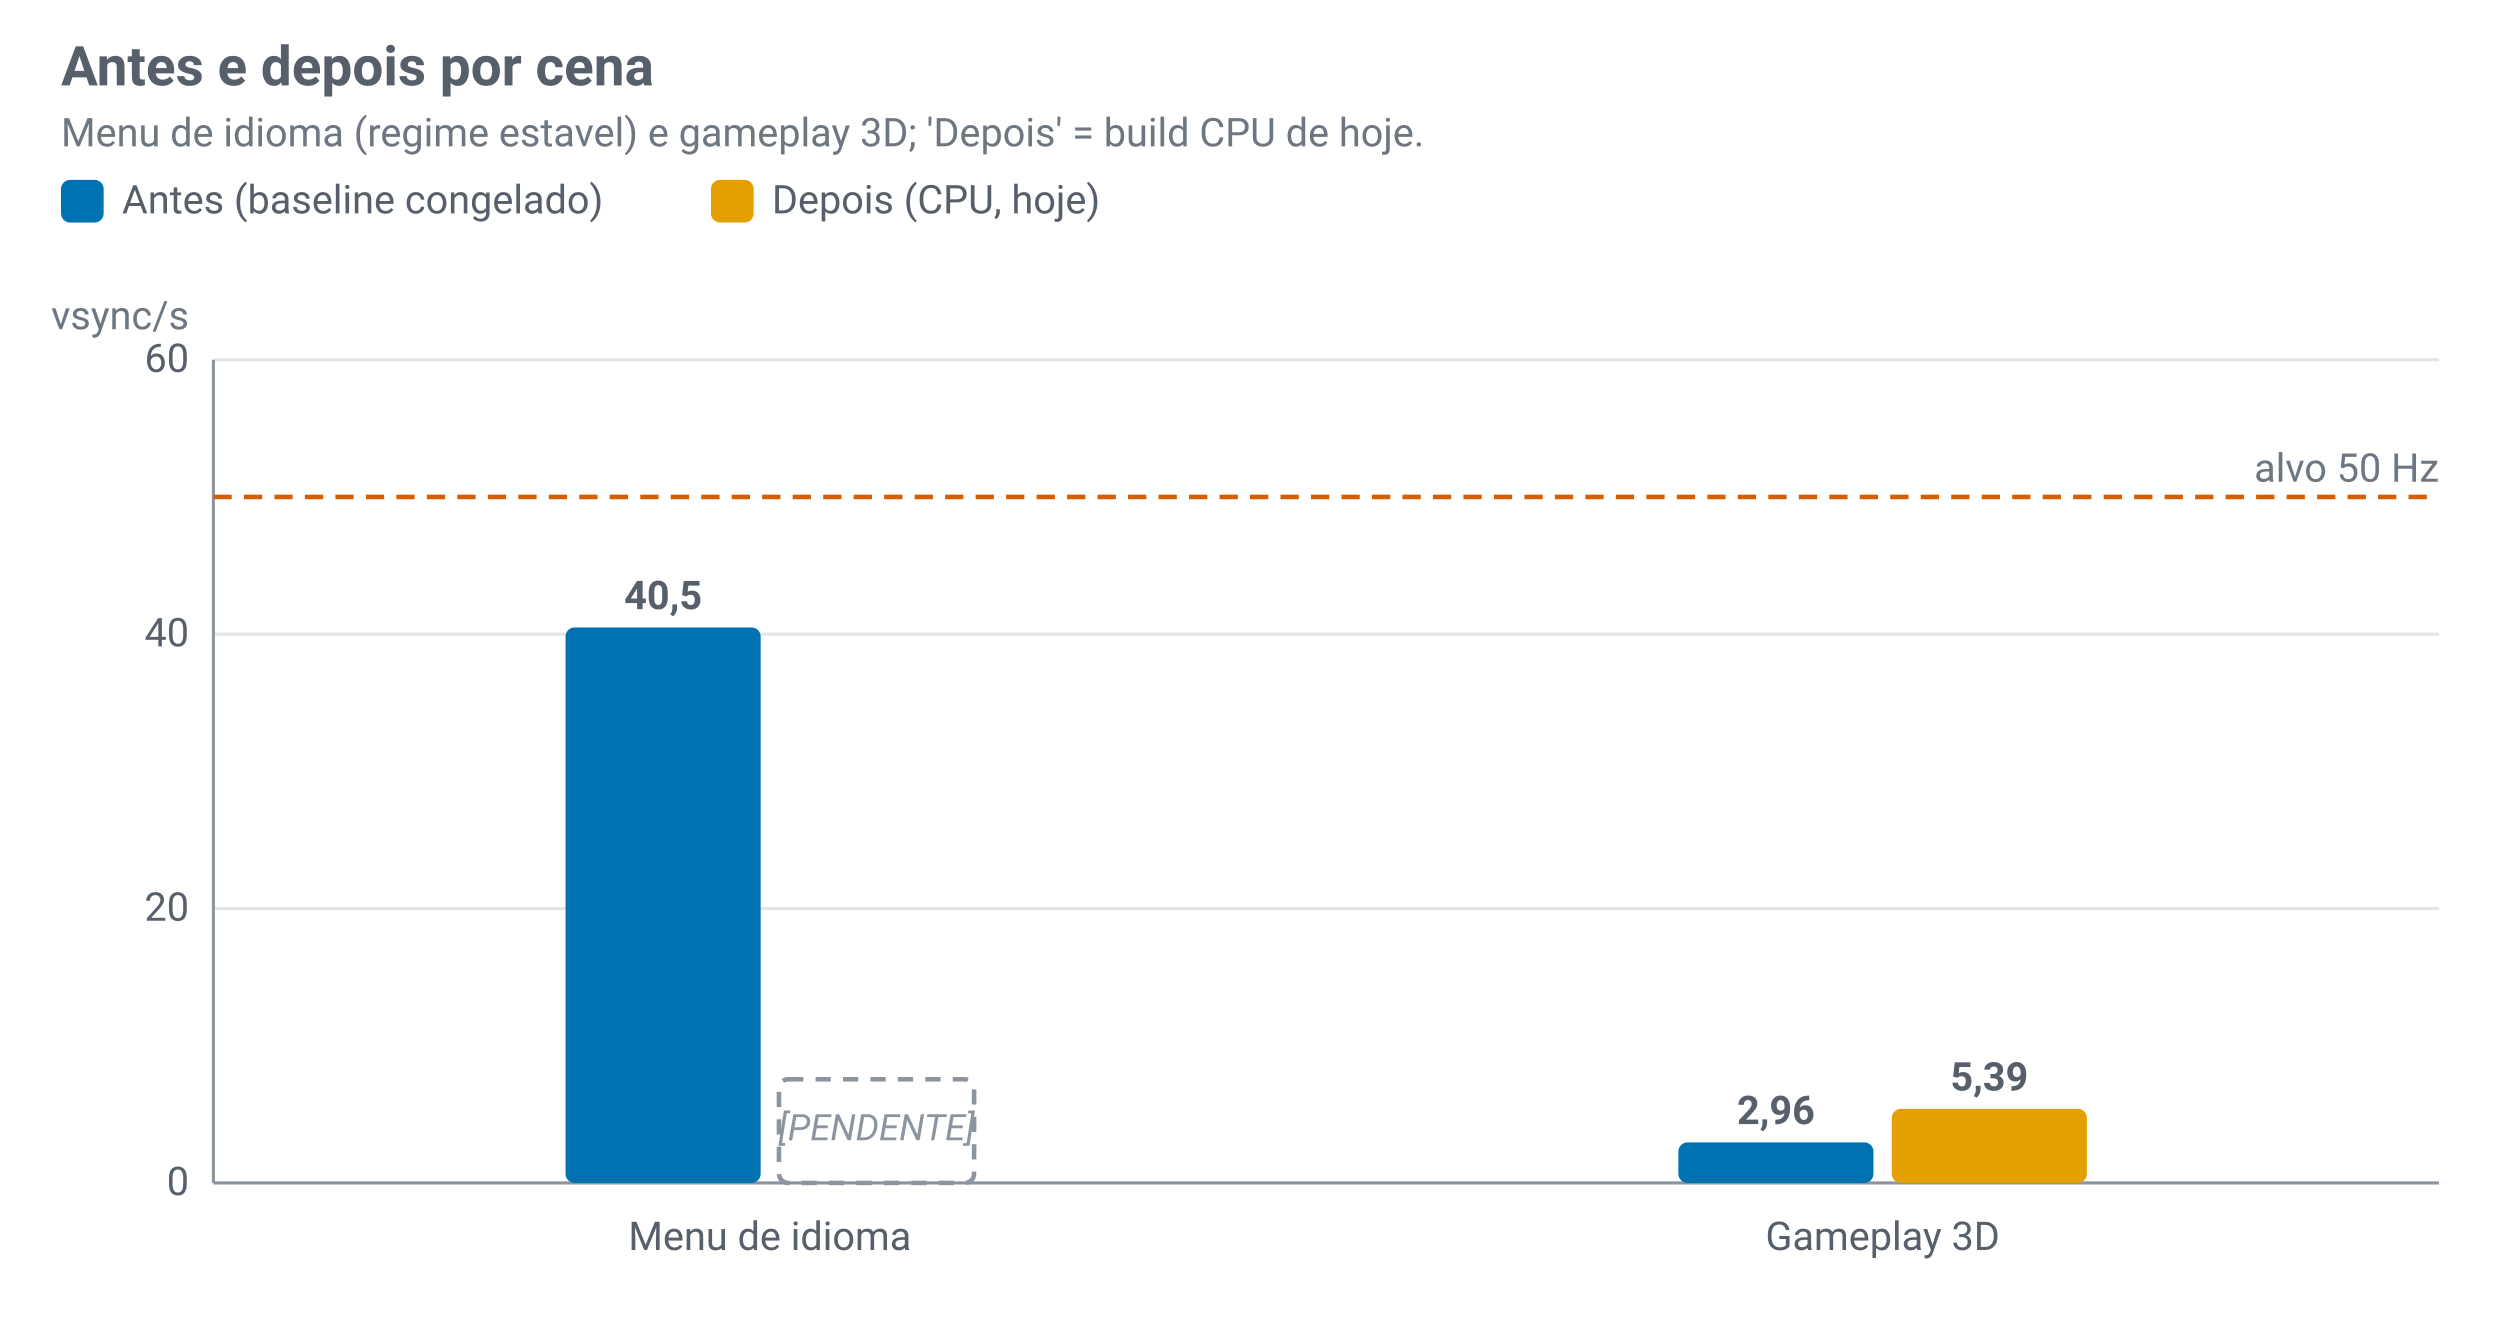
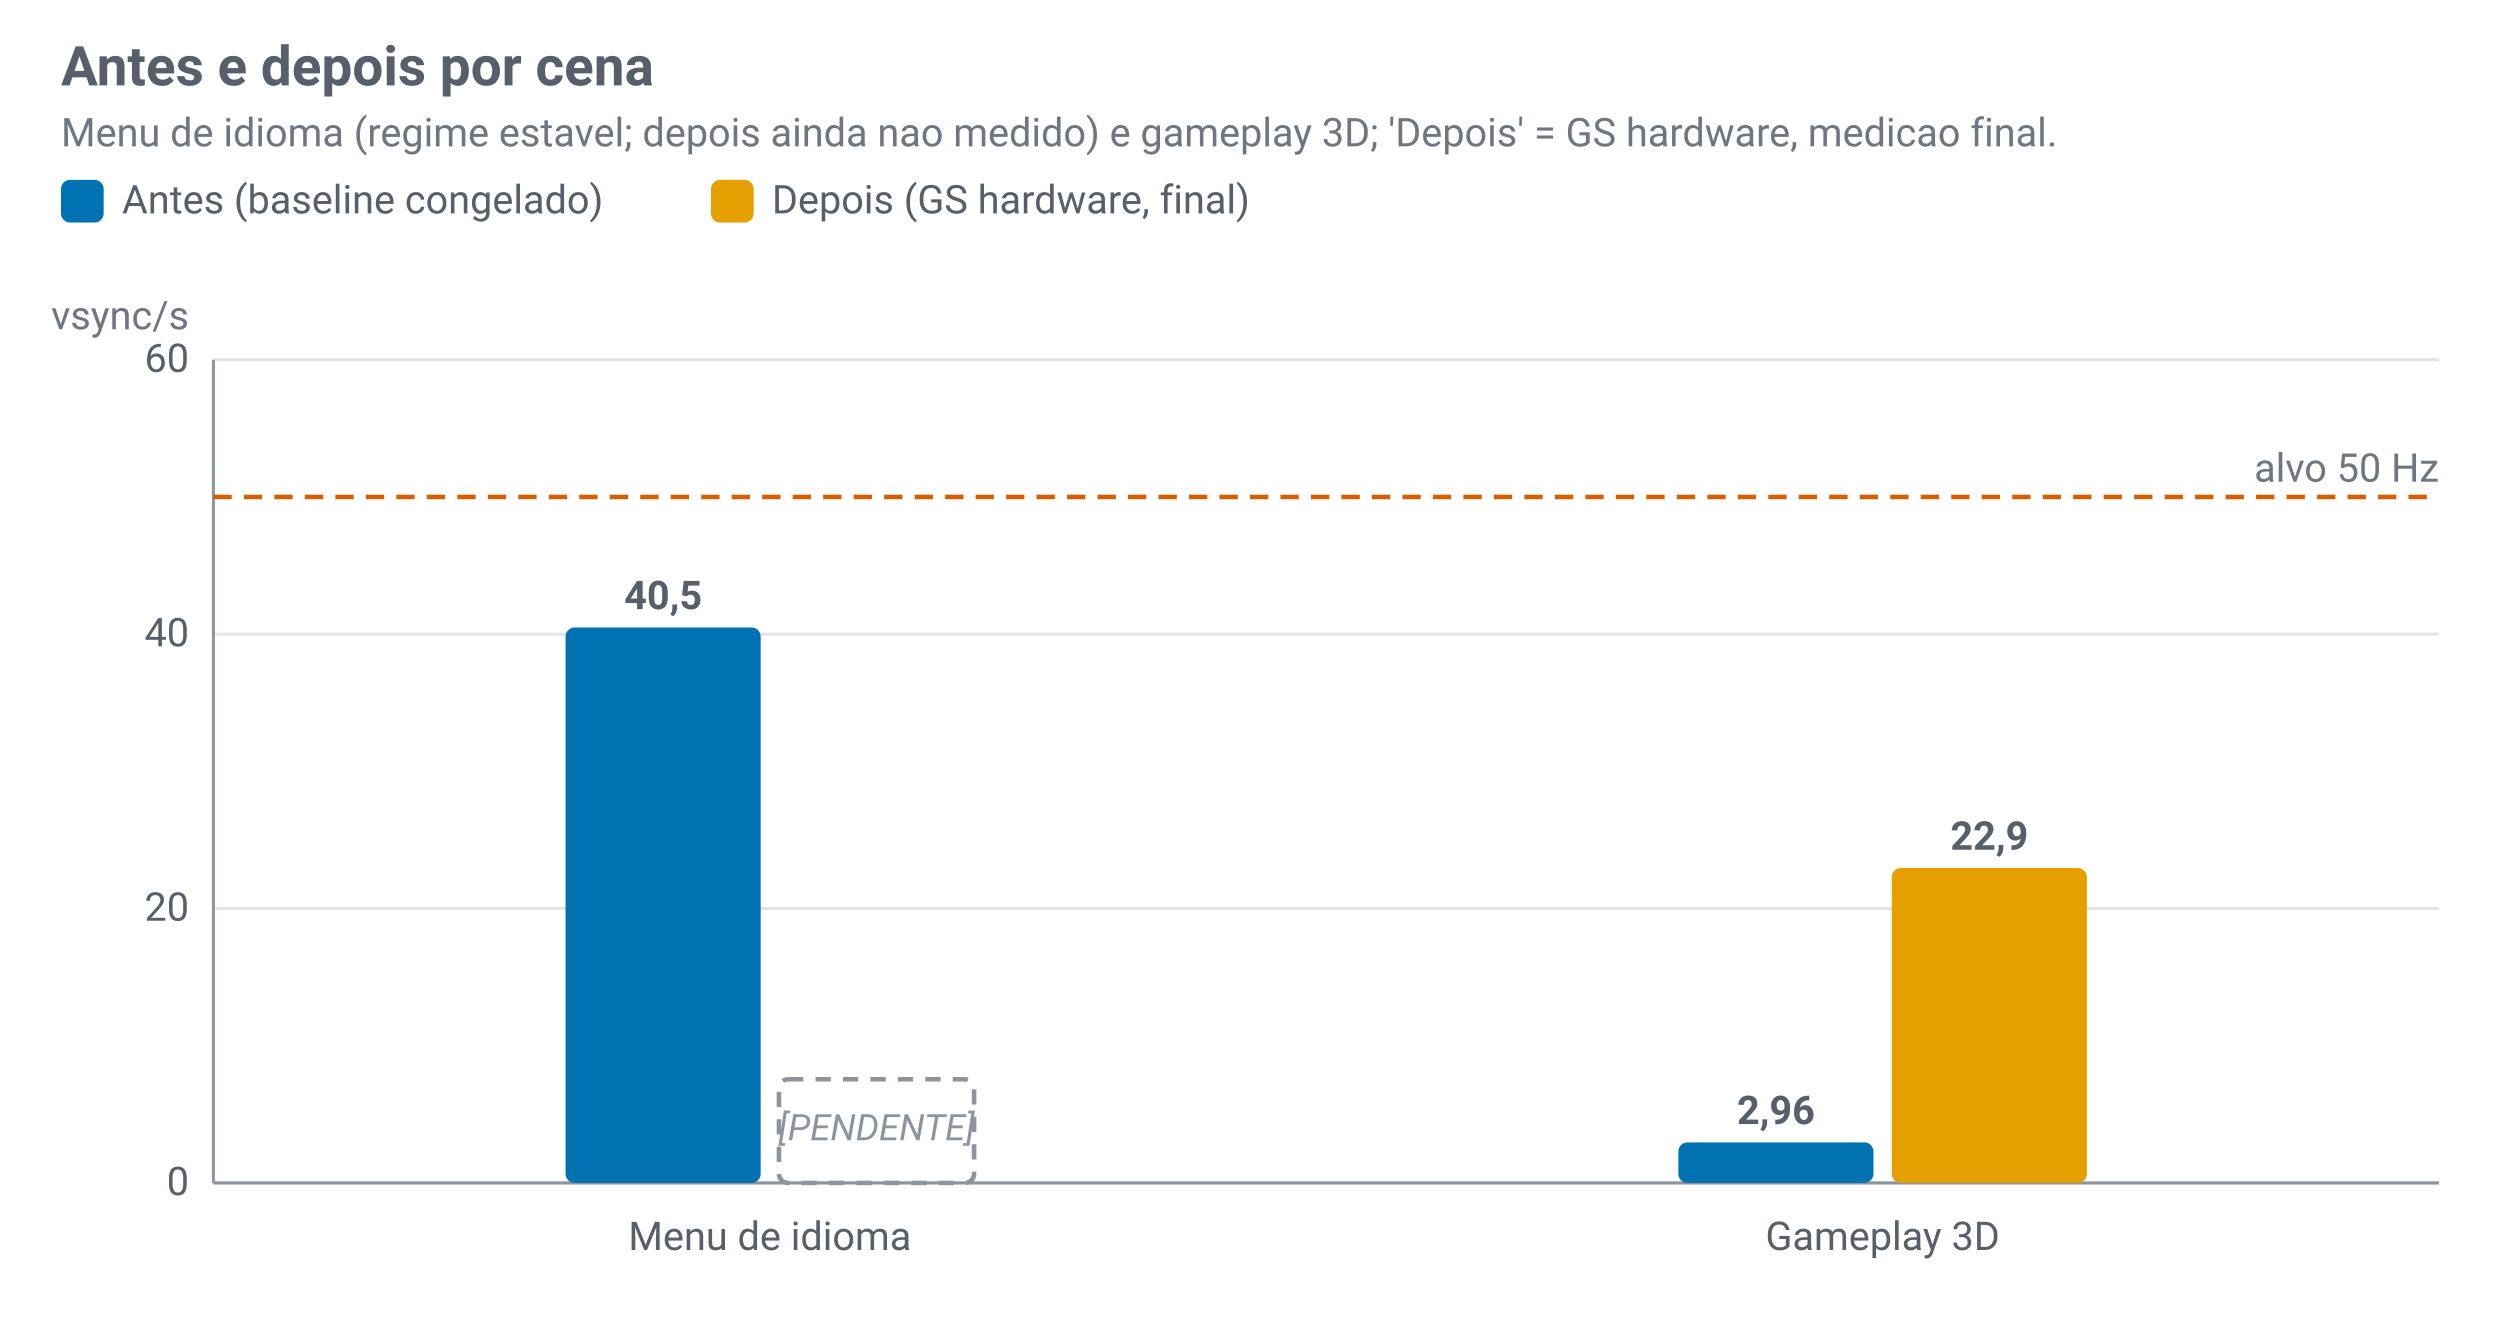
<svg xmlns="http://www.w3.org/2000/svg" width="820" height="438" viewBox="0 0 820 438" role="img" aria-labelledby="t d">
  <style>
.t{font:600 18px system-ui, -apple-system, 'Segoe UI', Roboto, Helvetica, Arial, sans-serif;fill:#57606a} .s{font:13px system-ui, -apple-system, 'Segoe UI', Roboto, Helvetica, Arial, sans-serif;fill:#6e7781}
.l{font:13px system-ui, -apple-system, 'Segoe UI', Roboto, Helvetica, Arial, sans-serif;fill:#57606a} .v{font:600 13px system-ui, -apple-system, 'Segoe UI', Roboto, Helvetica, Arial, sans-serif;fill:#57606a}
.p{font:italic 12px system-ui, -apple-system, 'Segoe UI', Roboto, Helvetica, Arial, sans-serif;fill:#8c959f}
.ax{stroke:#8c959f;stroke-width:1} .gr{stroke:#8c959f;stroke-opacity:.25;stroke-width:1}
.pend{fill:none;stroke:#8c959f;stroke-width:1.5;stroke-dasharray:5 4}
@media (prefers-color-scheme: dark){.t,.l,.v{fill:#c9d1d9} .s,.p{fill:#8b949e}}
</style>
  <text x="20.0" y="28.0" class="t" text-anchor="start">Antes e depois por cena</text>
-   <text x="20.0" y="48.0" class="s" text-anchor="start">Menu de idioma (regime estavel) e gameplay 3D; 'Depois' = build CPU de hoje.</text>
+   <text x="20.0" y="48.0" class="s" text-anchor="start">Menu de idioma (regime estavel; depois ainda nao medido) e gameplay 3D; 'Depois' = GS hardware, medicao final.</text>
  <rect x="20.0" y="59.0" width="14" height="14" rx="3" fill="#0072B2" />
  <text x="40.0" y="70.0" class="l" text-anchor="start">Antes (baseline congelado)</text>
  <rect x="233.2" y="59.0" width="14" height="14" rx="3" fill="#E69F00" />
-   <text x="253.2" y="70.0" class="l" text-anchor="start">Depois (CPU, hoje)</text>
+   <text x="253.2" y="70.0" class="l" text-anchor="start">Depois (GS hardware, final)</text>
  <line x1="70.0" x2="800.0" y1="388.0" y2="388.0" class="gr" />
  <text x="62.0" y="392.0" class="l" text-anchor="end">0</text>
  <line x1="70.0" x2="800.0" y1="298.0" y2="298.0" class="gr" />
  <text x="62.0" y="302.0" class="l" text-anchor="end">20</text>
  <line x1="70.0" x2="800.0" y1="208.0" y2="208.0" class="gr" />
  <text x="62.0" y="212.0" class="l" text-anchor="end">40</text>
  <line x1="70.0" x2="800.0" y1="118.0" y2="118.0" class="gr" />
  <text x="62.0" y="122.0" class="l" text-anchor="end">60</text>
  <line x1="70.0" x2="70.0" y1="118" y2="388" class="ax" />
  <line x1="70.0" x2="800.0" y1="388" y2="388" class="ax" />
  <text x="62.0" y="108.0" class="s" text-anchor="end">vsync/s</text>
  <rect x="185.5" y="205.8" width="64.0" height="182.2" rx="3" fill="#0072B2" />
  <text x="217.5" y="199.8" class="v" text-anchor="middle">40,5</text>
  <rect x="255.5" y="354.0" width="64.0" height="34" rx="3" class="pend" />
  <text x="287.5" y="374.0" class="p" text-anchor="middle">[PENDENTE]</text>
  <text x="252.5" y="410.0" class="l" text-anchor="middle">Menu de idioma</text>
  <rect x="550.5" y="374.7" width="64.0" height="13.3" rx="3" fill="#0072B2" />
  <text x="582.5" y="368.7" class="v" text-anchor="middle">2,96</text>
-   <rect x="620.5" y="363.7" width="64.0" height="24.3" rx="3" fill="#E69F00" />
-   <text x="652.5" y="357.7" class="v" text-anchor="middle">5,39</text>
+   <rect x="620.5" y="284.7" width="64.0" height="103.3" rx="3" fill="#E69F00" />
+   <text x="652.5" y="278.7" class="v" text-anchor="middle">22,9</text>
  <text x="617.5" y="410.0" class="l" text-anchor="middle">Gameplay 3D</text>
  <line x1="70.0" x2="800.0" y1="163.0" y2="163.0" stroke="#D55E00" stroke-width="1.5" stroke-dasharray="6 4" />
  <text x="800.0" y="158.0" class="s" text-anchor="end">alvo 50 Hz</text>
</svg>
